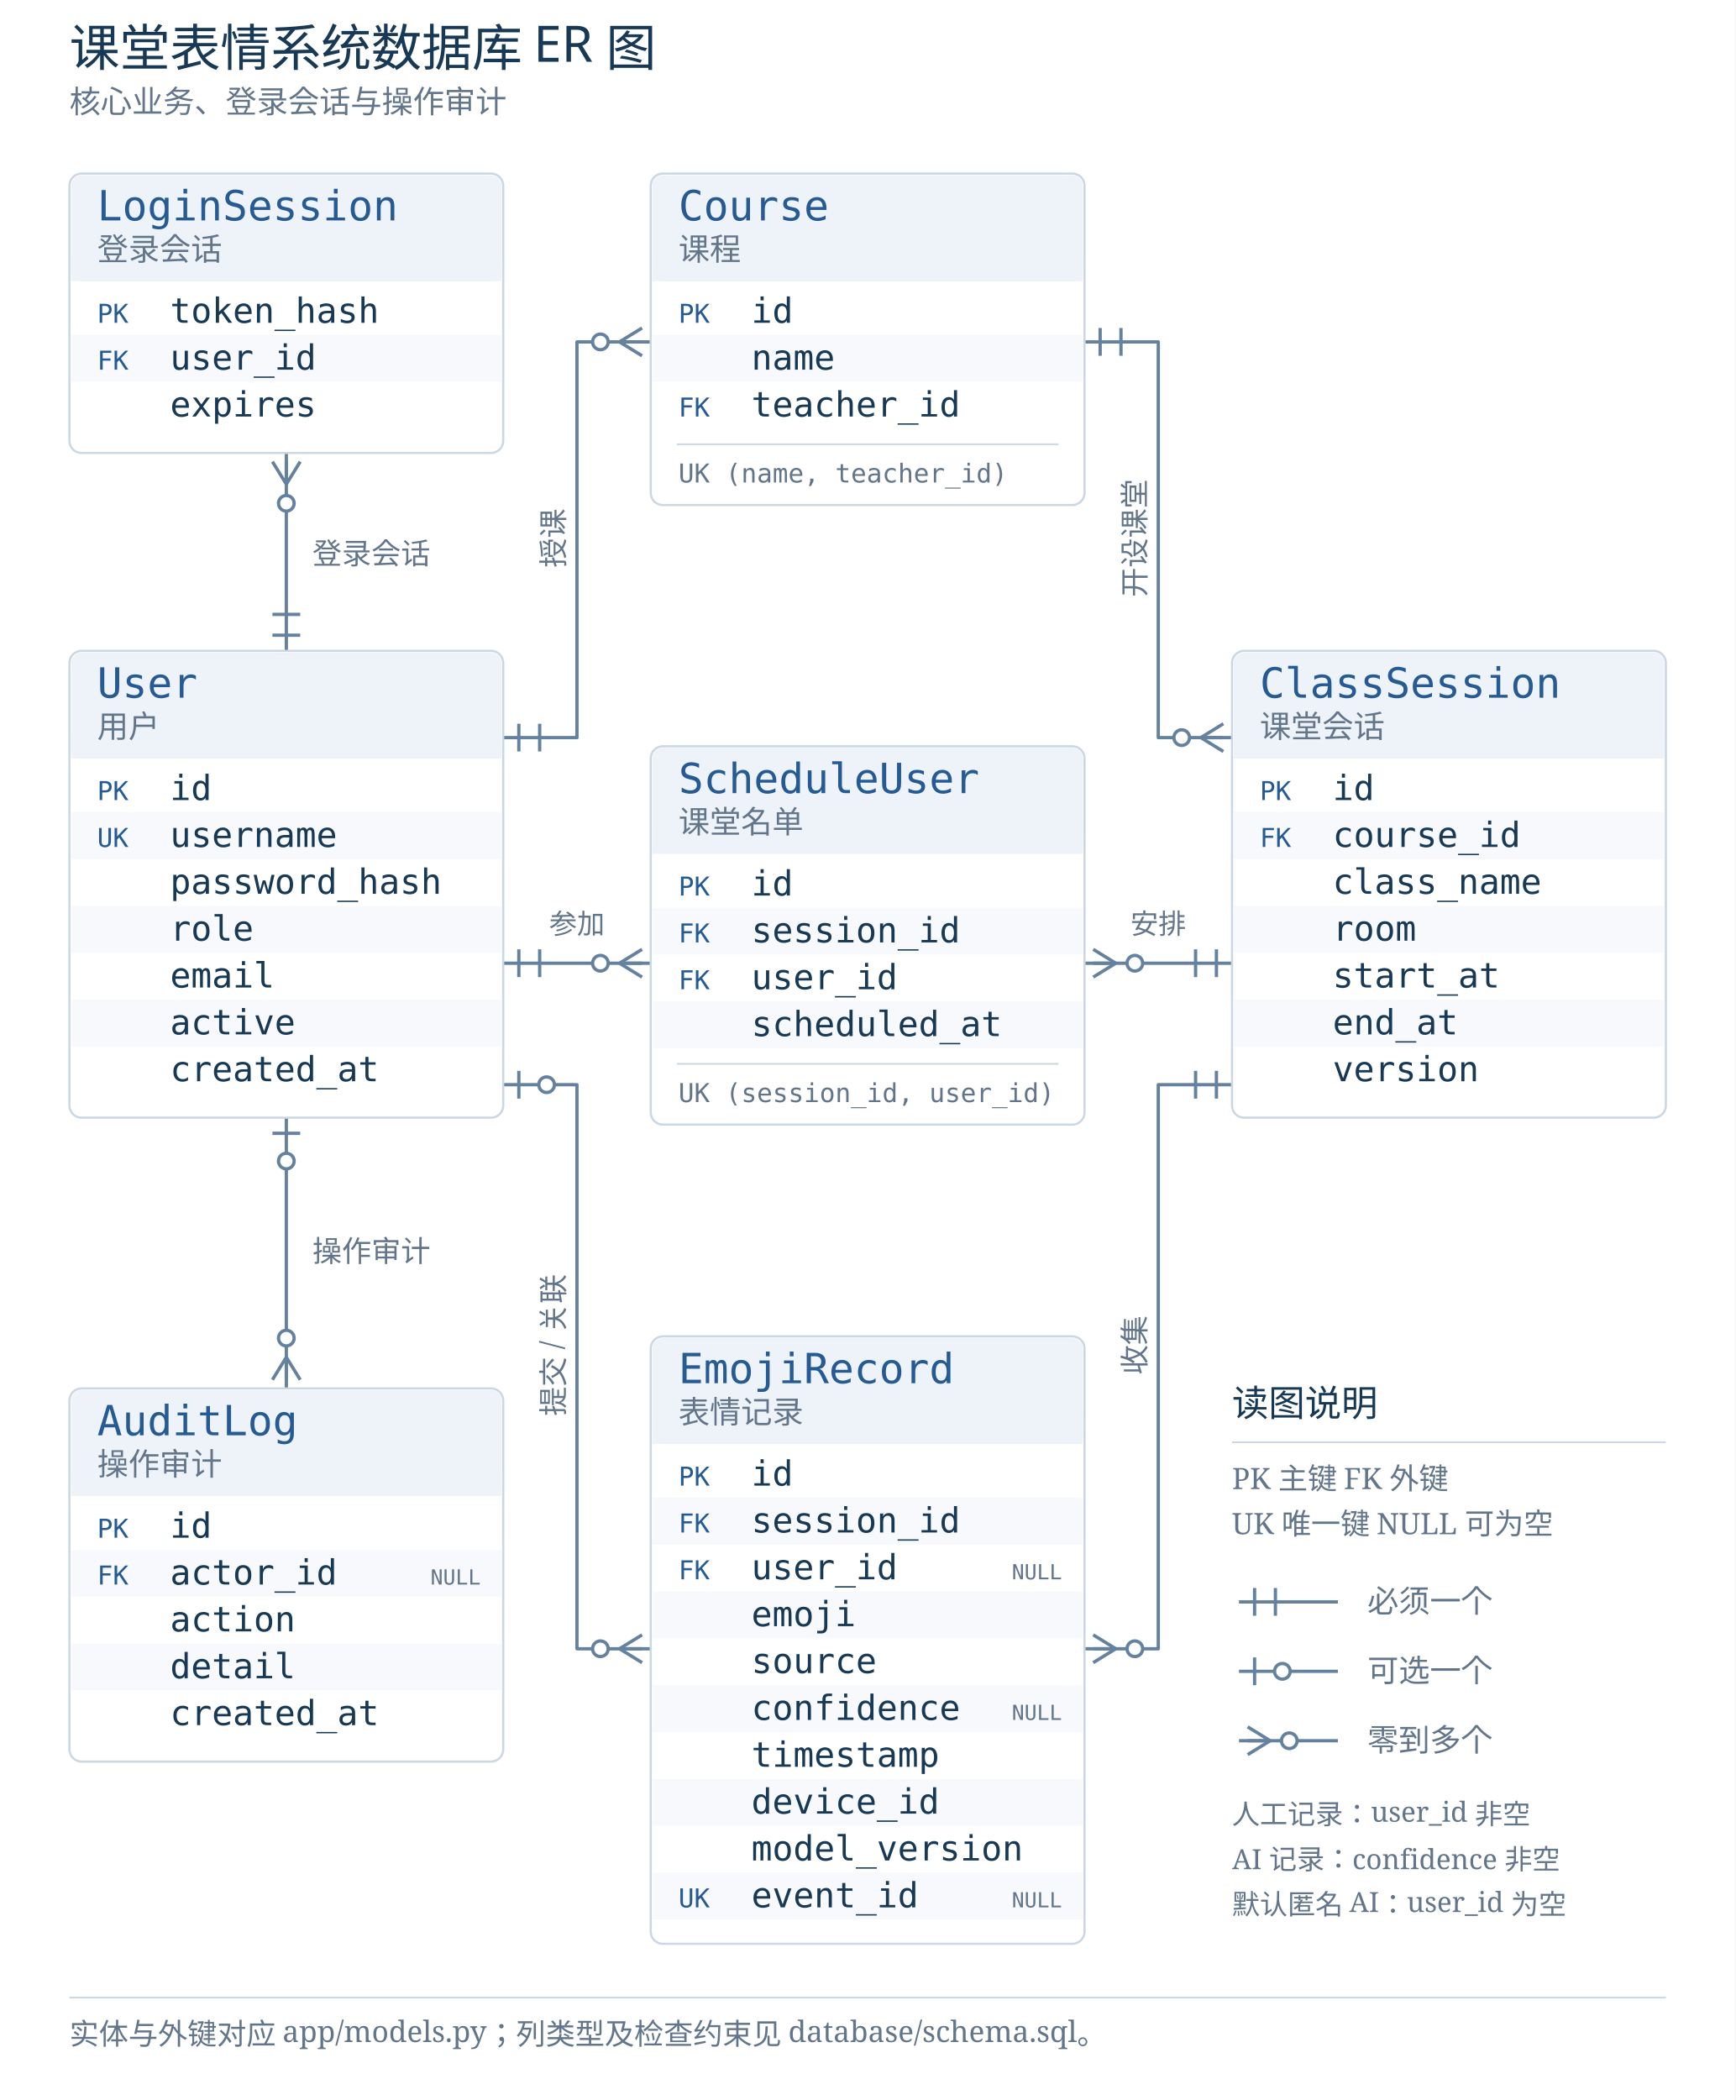
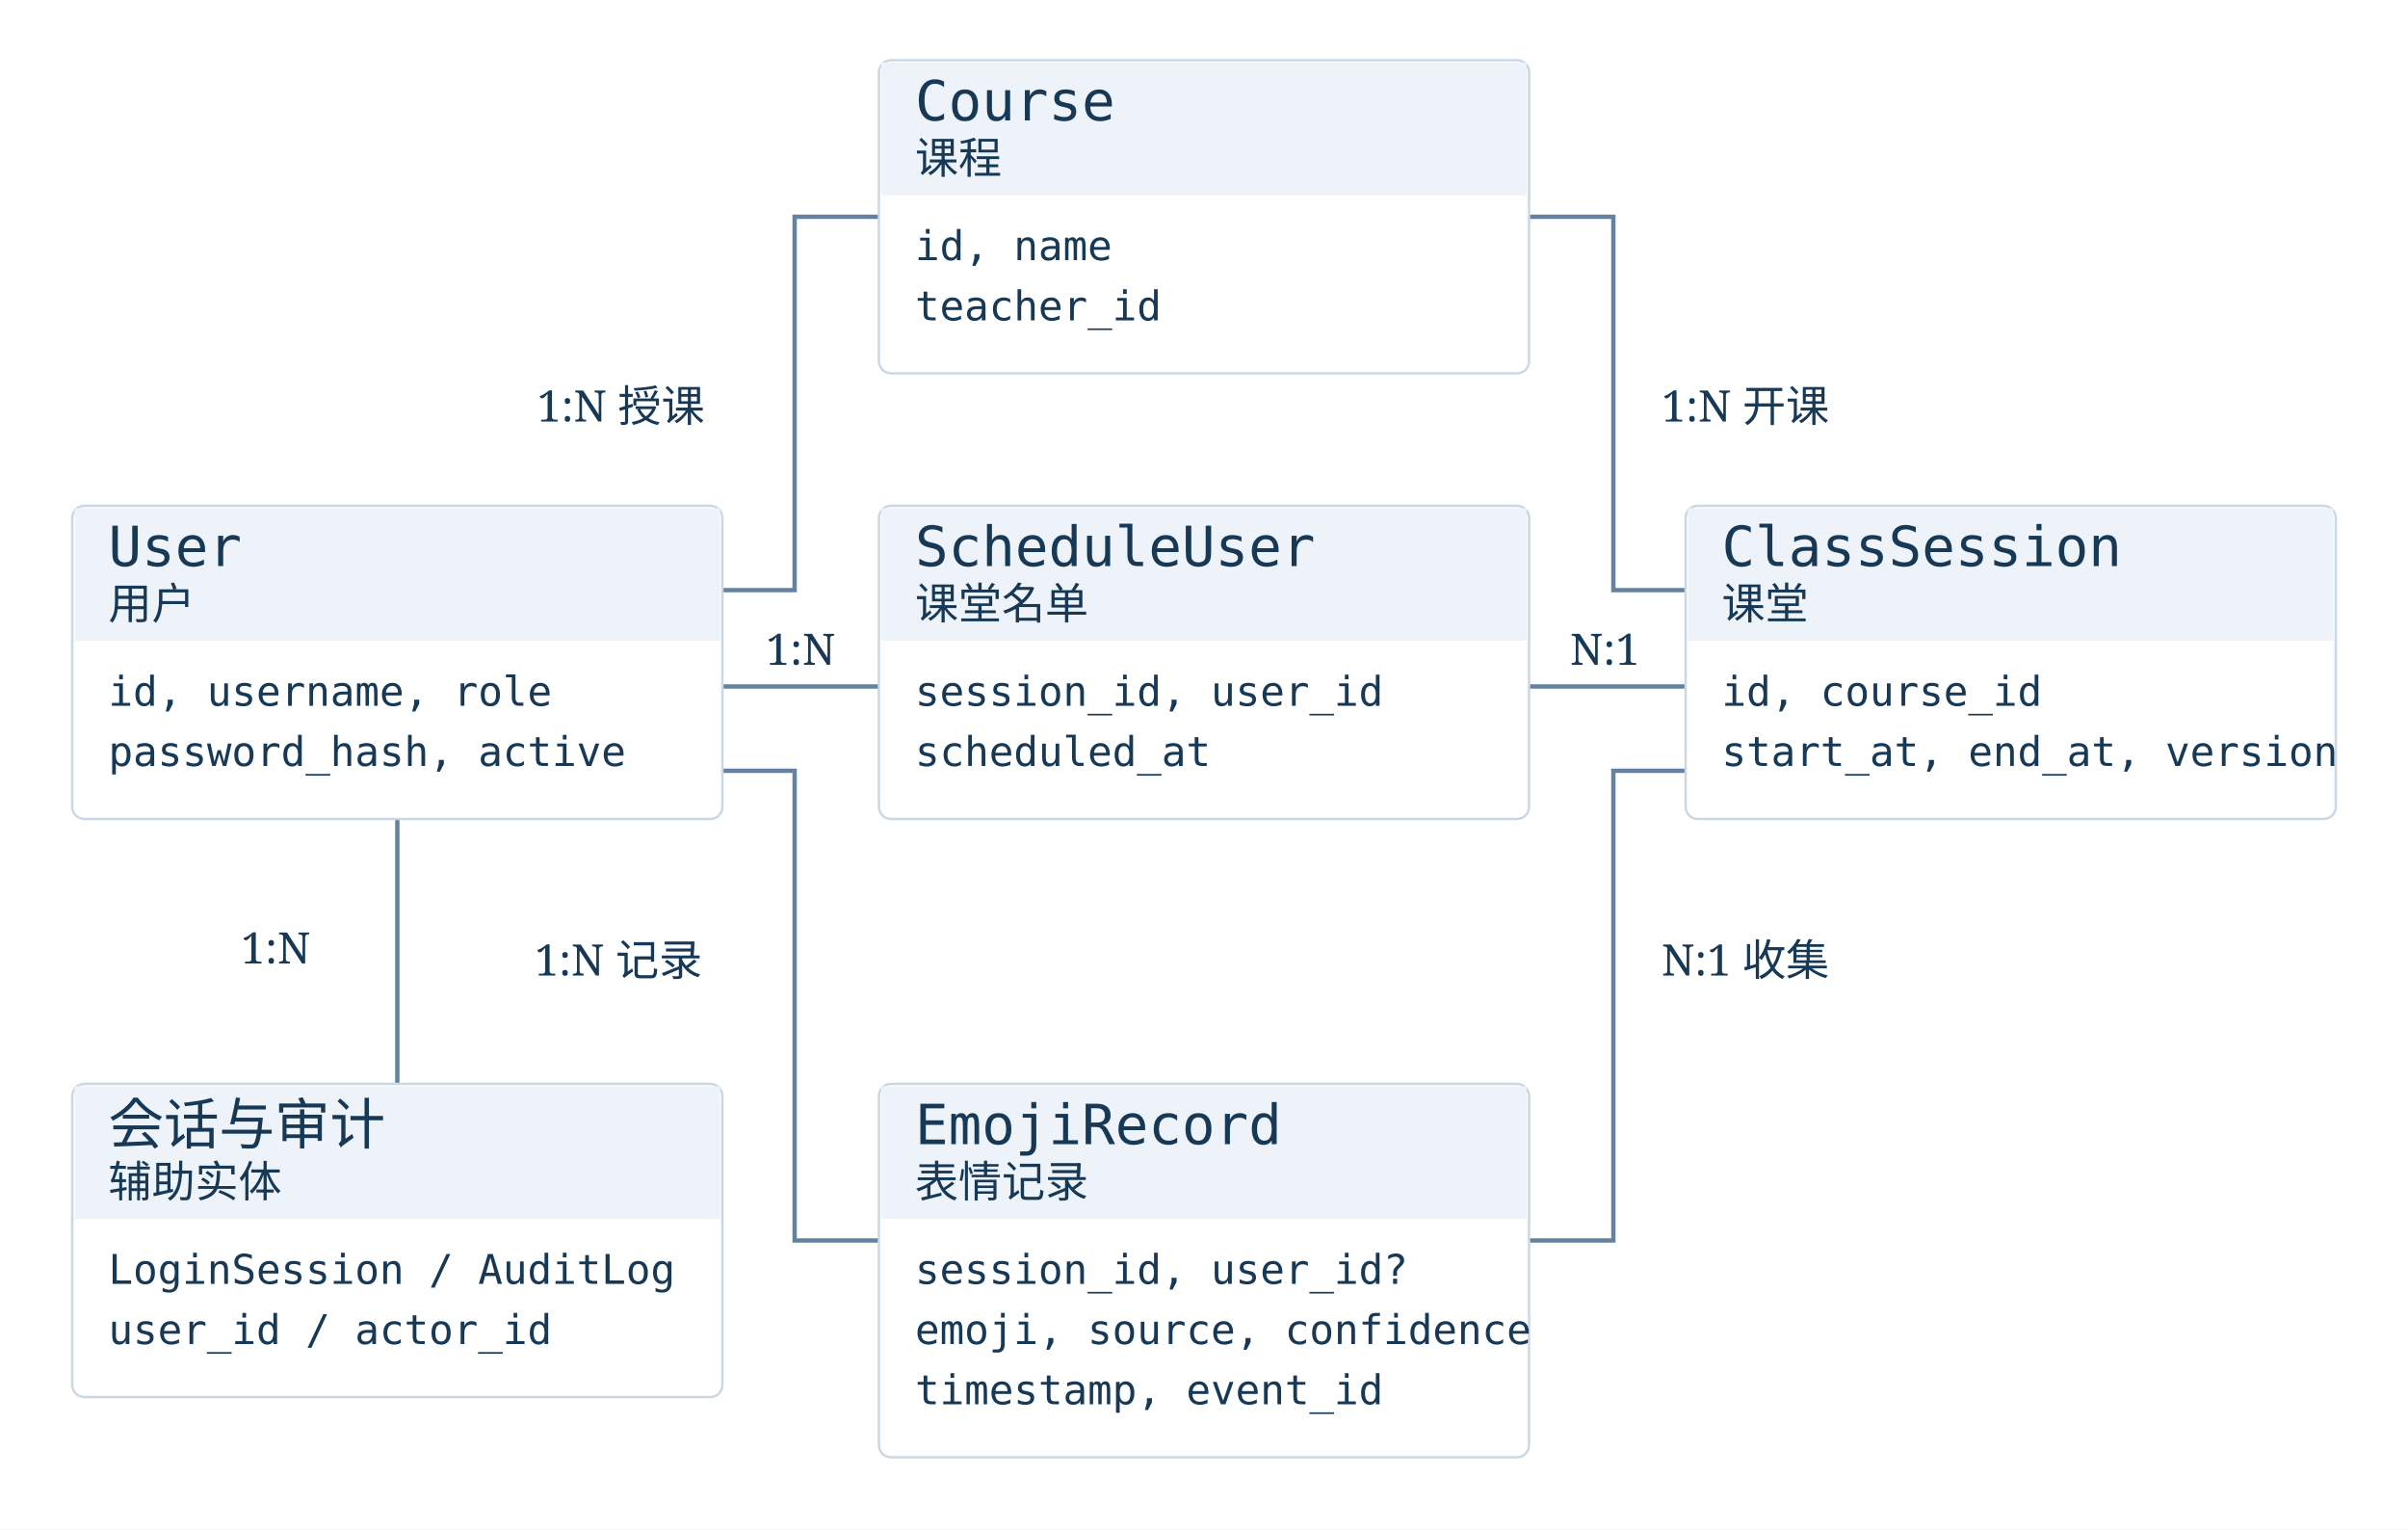
- <svg xmlns="http://www.w3.org/2000/svg" width="1000" height="1210" viewBox="0 0 1000 1210">
+ <svg xmlns="http://www.w3.org/2000/svg" width="1000" height="635" viewBox="0 0 1000 635">
  <rect width="100%" height="100%" fill="white" />
-   <text x="40" y="38" font-family="SimHei, sans-serif" font-size="29" text-anchor="start" fill="#173955">课堂表情系统数据库 ER 图</text>
-   <text x="40" y="65" font-family="SimSun, serif" font-size="18" text-anchor="start" fill="#62758A">核心业务、登录会话与操作审计</text>
-   <polyline points="165,375 165,261" fill="none" stroke="#64829F" stroke-width="1.9" stroke-linejoin="round" />
-   <polyline points="157,366 173,366" fill="none" stroke="#64829F" stroke-width="1.9" stroke-linejoin="round" />
-   <polyline points="157,354 173,354" fill="none" stroke="#64829F" stroke-width="1.9" stroke-linejoin="round" />
-   <polyline points="173,266 165,279" fill="none" stroke="#64829F" stroke-width="1.9" stroke-linejoin="round" />
-   <polyline points="165,266 165,279" fill="none" stroke="#64829F" stroke-width="1.9" stroke-linejoin="round" />
-   <polyline points="157,266 165,279" fill="none" stroke="#64829F" stroke-width="1.9" stroke-linejoin="round" />
-   <circle cx="165" cy="290" r="4.5" fill="white" stroke="#64829F" stroke-width="1.9" />
-   <polyline points="290,425 332.5,425 332.5,197 375,197" fill="none" stroke="#64829F" stroke-width="1.9" stroke-linejoin="round" />
-   <polyline points="299,417 299,433" fill="none" stroke="#64829F" stroke-width="1.9" stroke-linejoin="round" />
-   <polyline points="311,417 311,433" fill="none" stroke="#64829F" stroke-width="1.9" stroke-linejoin="round" />
-   <polyline points="370,205 357,197" fill="none" stroke="#64829F" stroke-width="1.9" stroke-linejoin="round" />
-   <polyline points="370,197 357,197" fill="none" stroke="#64829F" stroke-width="1.9" stroke-linejoin="round" />
-   <polyline points="370,189 357,197" fill="none" stroke="#64829F" stroke-width="1.9" stroke-linejoin="round" />
-   <circle cx="346" cy="197" r="4.5" fill="white" stroke="#64829F" stroke-width="1.9" />
-   <polyline points="625,197 667.5,197 667.5,425 710,425" fill="none" stroke="#64829F" stroke-width="1.9" stroke-linejoin="round" />
-   <polyline points="634,189 634,205" fill="none" stroke="#64829F" stroke-width="1.9" stroke-linejoin="round" />
-   <polyline points="646,189 646,205" fill="none" stroke="#64829F" stroke-width="1.9" stroke-linejoin="round" />
-   <polyline points="705,433 692,425" fill="none" stroke="#64829F" stroke-width="1.9" stroke-linejoin="round" />
-   <polyline points="705,425 692,425" fill="none" stroke="#64829F" stroke-width="1.9" stroke-linejoin="round" />
-   <polyline points="705,417 692,425" fill="none" stroke="#64829F" stroke-width="1.9" stroke-linejoin="round" />
-   <circle cx="681" cy="425" r="4.5" fill="white" stroke="#64829F" stroke-width="1.9" />
-   <polyline points="290,555 375,555" fill="none" stroke="#64829F" stroke-width="1.9" stroke-linejoin="round" />
-   <polyline points="299,547 299,563" fill="none" stroke="#64829F" stroke-width="1.9" stroke-linejoin="round" />
-   <polyline points="311,547 311,563" fill="none" stroke="#64829F" stroke-width="1.9" stroke-linejoin="round" />
-   <polyline points="370,563 357,555" fill="none" stroke="#64829F" stroke-width="1.9" stroke-linejoin="round" />
-   <polyline points="370,555 357,555" fill="none" stroke="#64829F" stroke-width="1.9" stroke-linejoin="round" />
-   <polyline points="370,547 357,555" fill="none" stroke="#64829F" stroke-width="1.9" stroke-linejoin="round" />
-   <circle cx="346" cy="555" r="4.5" fill="white" stroke="#64829F" stroke-width="1.9" />
-   <polyline points="710,555 625,555" fill="none" stroke="#64829F" stroke-width="1.9" stroke-linejoin="round" />
-   <polyline points="701,563 701,547" fill="none" stroke="#64829F" stroke-width="1.9" stroke-linejoin="round" />
-   <polyline points="689,563 689,547" fill="none" stroke="#64829F" stroke-width="1.9" stroke-linejoin="round" />
-   <polyline points="630,547 643,555" fill="none" stroke="#64829F" stroke-width="1.9" stroke-linejoin="round" />
-   <polyline points="630,555 643,555" fill="none" stroke="#64829F" stroke-width="1.9" stroke-linejoin="round" />
-   <polyline points="630,563 643,555" fill="none" stroke="#64829F" stroke-width="1.9" stroke-linejoin="round" />
-   <circle cx="654" cy="555" r="4.5" fill="white" stroke="#64829F" stroke-width="1.9" />
-   <polyline points="290,625 332.5,625 332.5,950 375,950" fill="none" stroke="#64829F" stroke-width="1.9" stroke-linejoin="round" />
-   <polyline points="299,617 299,633" fill="none" stroke="#64829F" stroke-width="1.9" stroke-linejoin="round" />
-   <circle cx="315" cy="625" r="4.5" fill="white" stroke="#64829F" stroke-width="1.9" />
-   <polyline points="370,958 357,950" fill="none" stroke="#64829F" stroke-width="1.9" stroke-linejoin="round" />
-   <polyline points="370,950 357,950" fill="none" stroke="#64829F" stroke-width="1.9" stroke-linejoin="round" />
-   <polyline points="370,942 357,950" fill="none" stroke="#64829F" stroke-width="1.9" stroke-linejoin="round" />
-   <circle cx="346" cy="950" r="4.5" fill="white" stroke="#64829F" stroke-width="1.9" />
-   <polyline points="710,625 667.5,625 667.5,950 625,950" fill="none" stroke="#64829F" stroke-width="1.9" stroke-linejoin="round" />
-   <polyline points="701,633 701,617" fill="none" stroke="#64829F" stroke-width="1.9" stroke-linejoin="round" />
-   <polyline points="689,633 689,617" fill="none" stroke="#64829F" stroke-width="1.9" stroke-linejoin="round" />
-   <polyline points="630,942 643,950" fill="none" stroke="#64829F" stroke-width="1.9" stroke-linejoin="round" />
-   <polyline points="630,950 643,950" fill="none" stroke="#64829F" stroke-width="1.9" stroke-linejoin="round" />
-   <polyline points="630,958 643,950" fill="none" stroke="#64829F" stroke-width="1.9" stroke-linejoin="round" />
-   <circle cx="654" cy="950" r="4.5" fill="white" stroke="#64829F" stroke-width="1.9" />
-   <polyline points="165,644 165,800" fill="none" stroke="#64829F" stroke-width="1.9" stroke-linejoin="round" />
-   <polyline points="173,653 157,653" fill="none" stroke="#64829F" stroke-width="1.9" stroke-linejoin="round" />
-   <circle cx="165" cy="669" r="4.5" fill="white" stroke="#64829F" stroke-width="1.9" />
-   <polyline points="157,795 165,782" fill="none" stroke="#64829F" stroke-width="1.9" stroke-linejoin="round" />
-   <polyline points="165,795 165,782" fill="none" stroke="#64829F" stroke-width="1.9" stroke-linejoin="round" />
-   <polyline points="173,795 165,782" fill="none" stroke="#64829F" stroke-width="1.9" stroke-linejoin="round" />
-   <circle cx="165" cy="771" r="4.5" fill="white" stroke="#64829F" stroke-width="1.9" />
-   <rect x="40" y="100" width="250" height="161" rx="7" fill="white" stroke="#CBD7E3" stroke-width="1.25" />
-   <rect x="41" y="101" width="248" height="61" rx="6" fill="#EDF3F9" stroke="none" stroke-width="1.25" />
-   <rect x="41" y="148" width="248" height="14" rx="0" fill="#EDF3F9" stroke="none" stroke-width="1.25" />
-   <text x="56" y="127" font-family="Consolas, monospace" font-size="24" text-anchor="start" fill="#255A94">LoginSession</text>
-   <text x="56" y="150" font-family="SimHei, sans-serif" font-size="18" text-anchor="start" fill="#62758A">登录会话</text>
-   <text x="56" y="186" font-family="Consolas, monospace" font-size="15" text-anchor="start" fill="#255A94">PK</text>
-   <text x="98" y="186" font-family="Consolas, monospace" font-size="20" text-anchor="start" fill="#173955">token_hash</text>
-   <rect x="41" y="193" width="248" height="27" rx="0" fill="#F7F9FC" stroke="none" stroke-width="1.25" />
-   <text x="56" y="213" font-family="Consolas, monospace" font-size="15" text-anchor="start" fill="#255A94">FK</text>
-   <text x="98" y="213" font-family="Consolas, monospace" font-size="20" text-anchor="start" fill="#173955">user_id</text>
-   <text x="98" y="240" font-family="Consolas, monospace" font-size="20" text-anchor="start" fill="#173955">expires</text>
-   <rect x="375" y="100" width="250" height="191" rx="7" fill="white" stroke="#CBD7E3" stroke-width="1.25" />
-   <rect x="376" y="101" width="248" height="61" rx="6" fill="#EDF3F9" stroke="none" stroke-width="1.25" />
-   <rect x="376" y="148" width="248" height="14" rx="0" fill="#EDF3F9" stroke="none" stroke-width="1.25" />
-   <text x="391" y="127" font-family="Consolas, monospace" font-size="24" text-anchor="start" fill="#255A94">Course</text>
-   <text x="391" y="150" font-family="SimHei, sans-serif" font-size="18" text-anchor="start" fill="#62758A">课程</text>
-   <text x="391" y="186" font-family="Consolas, monospace" font-size="15" text-anchor="start" fill="#255A94">PK</text>
-   <text x="433" y="186" font-family="Consolas, monospace" font-size="20" text-anchor="start" fill="#173955">id</text>
-   <rect x="376" y="193" width="248" height="27" rx="0" fill="#F7F9FC" stroke="none" stroke-width="1.25" />
-   <text x="433" y="213" font-family="Consolas, monospace" font-size="20" text-anchor="start" fill="#173955">name</text>
-   <text x="391" y="240" font-family="Consolas, monospace" font-size="15" text-anchor="start" fill="#255A94">FK</text>
-   <text x="433" y="240" font-family="Consolas, monospace" font-size="20" text-anchor="start" fill="#173955">teacher_id</text>
-   <polyline points="390,256 610,256" fill="none" stroke="#CBD7E3" stroke-width="1" stroke-linejoin="round" />
-   <text x="391" y="278" font-family="Consolas, monospace" font-size="15" text-anchor="start" fill="#62758A">UK (name, teacher_id)</text>
-   <rect x="40" y="375" width="250" height="269" rx="7" fill="white" stroke="#CBD7E3" stroke-width="1.25" />
-   <rect x="41" y="376" width="248" height="61" rx="6" fill="#EDF3F9" stroke="none" stroke-width="1.25" />
-   <rect x="41" y="423" width="248" height="14" rx="0" fill="#EDF3F9" stroke="none" stroke-width="1.25" />
-   <text x="56" y="402" font-family="Consolas, monospace" font-size="24" text-anchor="start" fill="#255A94">User</text>
-   <text x="56" y="425" font-family="SimHei, sans-serif" font-size="18" text-anchor="start" fill="#62758A">用户</text>
-   <text x="56" y="461" font-family="Consolas, monospace" font-size="15" text-anchor="start" fill="#255A94">PK</text>
-   <text x="98" y="461" font-family="Consolas, monospace" font-size="20" text-anchor="start" fill="#173955">id</text>
-   <rect x="41" y="468" width="248" height="27" rx="0" fill="#F7F9FC" stroke="none" stroke-width="1.25" />
-   <text x="56" y="488" font-family="Consolas, monospace" font-size="15" text-anchor="start" fill="#255A94">UK</text>
-   <text x="98" y="488" font-family="Consolas, monospace" font-size="20" text-anchor="start" fill="#173955">username</text>
-   <text x="98" y="515" font-family="Consolas, monospace" font-size="20" text-anchor="start" fill="#173955">password_hash</text>
-   <rect x="41" y="522" width="248" height="27" rx="0" fill="#F7F9FC" stroke="none" stroke-width="1.25" />
-   <text x="98" y="542" font-family="Consolas, monospace" font-size="20" text-anchor="start" fill="#173955">role</text>
-   <text x="98" y="569" font-family="Consolas, monospace" font-size="20" text-anchor="start" fill="#173955">email</text>
-   <rect x="41" y="576" width="248" height="27" rx="0" fill="#F7F9FC" stroke="none" stroke-width="1.25" />
-   <text x="98" y="596" font-family="Consolas, monospace" font-size="20" text-anchor="start" fill="#173955">active</text>
-   <text x="98" y="623" font-family="Consolas, monospace" font-size="20" text-anchor="start" fill="#173955">created_at</text>
-   <rect x="710" y="375" width="250" height="269" rx="7" fill="white" stroke="#CBD7E3" stroke-width="1.25" />
-   <rect x="711" y="376" width="248" height="61" rx="6" fill="#EDF3F9" stroke="none" stroke-width="1.25" />
-   <rect x="711" y="423" width="248" height="14" rx="0" fill="#EDF3F9" stroke="none" stroke-width="1.25" />
-   <text x="726" y="402" font-family="Consolas, monospace" font-size="24" text-anchor="start" fill="#255A94">ClassSession</text>
-   <text x="726" y="425" font-family="SimHei, sans-serif" font-size="18" text-anchor="start" fill="#62758A">课堂会话</text>
-   <text x="726" y="461" font-family="Consolas, monospace" font-size="15" text-anchor="start" fill="#255A94">PK</text>
-   <text x="768" y="461" font-family="Consolas, monospace" font-size="20" text-anchor="start" fill="#173955">id</text>
-   <rect x="711" y="468" width="248" height="27" rx="0" fill="#F7F9FC" stroke="none" stroke-width="1.25" />
-   <text x="726" y="488" font-family="Consolas, monospace" font-size="15" text-anchor="start" fill="#255A94">FK</text>
-   <text x="768" y="488" font-family="Consolas, monospace" font-size="20" text-anchor="start" fill="#173955">course_id</text>
-   <text x="768" y="515" font-family="Consolas, monospace" font-size="20" text-anchor="start" fill="#173955">class_name</text>
-   <rect x="711" y="522" width="248" height="27" rx="0" fill="#F7F9FC" stroke="none" stroke-width="1.25" />
-   <text x="768" y="542" font-family="Consolas, monospace" font-size="20" text-anchor="start" fill="#173955">room</text>
-   <text x="768" y="569" font-family="Consolas, monospace" font-size="20" text-anchor="start" fill="#173955">start_at</text>
-   <rect x="711" y="576" width="248" height="27" rx="0" fill="#F7F9FC" stroke="none" stroke-width="1.25" />
-   <text x="768" y="596" font-family="Consolas, monospace" font-size="20" text-anchor="start" fill="#173955">end_at</text>
-   <text x="768" y="623" font-family="Consolas, monospace" font-size="20" text-anchor="start" fill="#173955">version</text>
-   <rect x="375" y="430" width="250" height="218" rx="7" fill="white" stroke="#CBD7E3" stroke-width="1.25" />
-   <rect x="376" y="431" width="248" height="61" rx="6" fill="#EDF3F9" stroke="none" stroke-width="1.25" />
-   <rect x="376" y="478" width="248" height="14" rx="0" fill="#EDF3F9" stroke="none" stroke-width="1.25" />
-   <text x="391" y="457" font-family="Consolas, monospace" font-size="24" text-anchor="start" fill="#255A94">ScheduleUser</text>
-   <text x="391" y="480" font-family="SimHei, sans-serif" font-size="18" text-anchor="start" fill="#62758A">课堂名单</text>
-   <text x="391" y="516" font-family="Consolas, monospace" font-size="15" text-anchor="start" fill="#255A94">PK</text>
-   <text x="433" y="516" font-family="Consolas, monospace" font-size="20" text-anchor="start" fill="#173955">id</text>
-   <rect x="376" y="523" width="248" height="27" rx="0" fill="#F7F9FC" stroke="none" stroke-width="1.25" />
-   <text x="391" y="543" font-family="Consolas, monospace" font-size="15" text-anchor="start" fill="#255A94">FK</text>
-   <text x="433" y="543" font-family="Consolas, monospace" font-size="20" text-anchor="start" fill="#173955">session_id</text>
-   <text x="391" y="570" font-family="Consolas, monospace" font-size="15" text-anchor="start" fill="#255A94">FK</text>
-   <text x="433" y="570" font-family="Consolas, monospace" font-size="20" text-anchor="start" fill="#173955">user_id</text>
-   <rect x="376" y="577" width="248" height="27" rx="0" fill="#F7F9FC" stroke="none" stroke-width="1.25" />
-   <text x="433" y="597" font-family="Consolas, monospace" font-size="20" text-anchor="start" fill="#173955">scheduled_at</text>
-   <polyline points="390,613 610,613" fill="none" stroke="#CBD7E3" stroke-width="1" stroke-linejoin="round" />
-   <text x="391" y="635" font-family="Consolas, monospace" font-size="15" text-anchor="start" fill="#62758A">UK (session_id, user_id)</text>
-   <rect x="375" y="770" width="250" height="350" rx="7" fill="white" stroke="#CBD7E3" stroke-width="1.25" />
-   <rect x="376" y="771" width="248" height="61" rx="6" fill="#EDF3F9" stroke="none" stroke-width="1.25" />
-   <rect x="376" y="818" width="248" height="14" rx="0" fill="#EDF3F9" stroke="none" stroke-width="1.25" />
-   <text x="391" y="797" font-family="Consolas, monospace" font-size="24" text-anchor="start" fill="#255A94">EmojiRecord</text>
-   <text x="391" y="820" font-family="SimHei, sans-serif" font-size="18" text-anchor="start" fill="#62758A">表情记录</text>
-   <text x="391" y="856" font-family="Consolas, monospace" font-size="15" text-anchor="start" fill="#255A94">PK</text>
-   <text x="433" y="856" font-family="Consolas, monospace" font-size="20" text-anchor="start" fill="#173955">id</text>
-   <rect x="376" y="863" width="248" height="27" rx="0" fill="#F7F9FC" stroke="none" stroke-width="1.25" />
-   <text x="391" y="883" font-family="Consolas, monospace" font-size="15" text-anchor="start" fill="#255A94">FK</text>
-   <text x="433" y="883" font-family="Consolas, monospace" font-size="20" text-anchor="start" fill="#173955">session_id</text>
-   <text x="391" y="910" font-family="Consolas, monospace" font-size="15" text-anchor="start" fill="#255A94">FK</text>
-   <text x="433" y="910" font-family="Consolas, monospace" font-size="20" text-anchor="start" fill="#173955">user_id</text>
-   <text x="612" y="910" font-family="Consolas, monospace" font-size="12" text-anchor="end" fill="#62758A">NULL</text>
-   <rect x="376" y="917" width="248" height="27" rx="0" fill="#F7F9FC" stroke="none" stroke-width="1.25" />
-   <text x="433" y="937" font-family="Consolas, monospace" font-size="20" text-anchor="start" fill="#173955">emoji</text>
-   <text x="433" y="964" font-family="Consolas, monospace" font-size="20" text-anchor="start" fill="#173955">source</text>
-   <rect x="376" y="971" width="248" height="27" rx="0" fill="#F7F9FC" stroke="none" stroke-width="1.25" />
-   <text x="433" y="991" font-family="Consolas, monospace" font-size="20" text-anchor="start" fill="#173955">confidence</text>
-   <text x="612" y="991" font-family="Consolas, monospace" font-size="12" text-anchor="end" fill="#62758A">NULL</text>
-   <text x="433" y="1018" font-family="Consolas, monospace" font-size="20" text-anchor="start" fill="#173955">timestamp</text>
-   <rect x="376" y="1025" width="248" height="27" rx="0" fill="#F7F9FC" stroke="none" stroke-width="1.25" />
-   <text x="433" y="1045" font-family="Consolas, monospace" font-size="20" text-anchor="start" fill="#173955">device_id</text>
-   <text x="433" y="1072" font-family="Consolas, monospace" font-size="20" text-anchor="start" fill="#173955">model_version</text>
-   <rect x="376" y="1079" width="248" height="27" rx="0" fill="#F7F9FC" stroke="none" stroke-width="1.25" />
-   <text x="391" y="1099" font-family="Consolas, monospace" font-size="15" text-anchor="start" fill="#255A94">UK</text>
-   <text x="433" y="1099" font-family="Consolas, monospace" font-size="20" text-anchor="start" fill="#173955">event_id</text>
-   <text x="612" y="1099" font-family="Consolas, monospace" font-size="12" text-anchor="end" fill="#62758A">NULL</text>
-   <rect x="40" y="800" width="250" height="215" rx="7" fill="white" stroke="#CBD7E3" stroke-width="1.25" />
-   <rect x="41" y="801" width="248" height="61" rx="6" fill="#EDF3F9" stroke="none" stroke-width="1.25" />
-   <rect x="41" y="848" width="248" height="14" rx="0" fill="#EDF3F9" stroke="none" stroke-width="1.25" />
-   <text x="56" y="827" font-family="Consolas, monospace" font-size="24" text-anchor="start" fill="#255A94">AuditLog</text>
-   <text x="56" y="850" font-family="SimHei, sans-serif" font-size="18" text-anchor="start" fill="#62758A">操作审计</text>
-   <text x="56" y="886" font-family="Consolas, monospace" font-size="15" text-anchor="start" fill="#255A94">PK</text>
-   <text x="98" y="886" font-family="Consolas, monospace" font-size="20" text-anchor="start" fill="#173955">id</text>
-   <rect x="41" y="893" width="248" height="27" rx="0" fill="#F7F9FC" stroke="none" stroke-width="1.25" />
-   <text x="56" y="913" font-family="Consolas, monospace" font-size="15" text-anchor="start" fill="#255A94">FK</text>
-   <text x="98" y="913" font-family="Consolas, monospace" font-size="20" text-anchor="start" fill="#173955">actor_id</text>
-   <text x="277" y="913" font-family="Consolas, monospace" font-size="12" text-anchor="end" fill="#62758A">NULL</text>
-   <text x="98" y="940" font-family="Consolas, monospace" font-size="20" text-anchor="start" fill="#173955">action</text>
-   <rect x="41" y="947" width="248" height="27" rx="0" fill="#F7F9FC" stroke="none" stroke-width="1.25" />
-   <text x="98" y="967" font-family="Consolas, monospace" font-size="20" text-anchor="start" fill="#173955">detail</text>
-   <text x="98" y="994" font-family="Consolas, monospace" font-size="20" text-anchor="start" fill="#173955">created_at</text>
-   <text x="180" y="325" font-family="SimSun, serif" font-size="17" text-anchor="start" fill="#62758A">登录会话</text>
-   <text x="325" y="310" font-family="SimSun, serif" font-size="17" text-anchor="middle" fill="#62758A" transform="rotate(-90 325 310)">授课</text>
-   <text x="660" y="310" font-family="SimSun, serif" font-size="17" text-anchor="middle" fill="#62758A" transform="rotate(-90 660 310)">开设课堂</text>
-   <text x="332.5" y="538" font-family="SimSun, serif" font-size="16" text-anchor="middle" fill="#62758A">参加</text>
-   <text x="667.5" y="538" font-family="SimSun, serif" font-size="16" text-anchor="middle" fill="#62758A">安排</text>
-   <text x="325" y="775" font-family="SimSun, serif" font-size="17" text-anchor="middle" fill="#62758A" transform="rotate(-90 325 775)">提交 / 关联</text>
-   <text x="660" y="775" font-family="SimSun, serif" font-size="17" text-anchor="middle" fill="#62758A" transform="rotate(-90 660 775)">收集</text>
-   <text x="180" y="727" font-family="SimSun, serif" font-size="17" text-anchor="start" fill="#62758A">操作审计</text>
-   <text x="710" y="816" font-family="SimHei, sans-serif" font-size="21" text-anchor="start" fill="#173955">读图说明</text>
-   <polyline points="710,831 960,831" fill="none" stroke="#CBD7E3" stroke-width="1" stroke-linejoin="round" />
-   <text x="710" y="858" font-family="SimSun, serif" font-size="17" text-anchor="start" fill="#62758A">PK 主键    FK 外键</text>
-   <text x="710" y="884" font-family="SimSun, serif" font-size="17" text-anchor="start" fill="#62758A">UK 唯一键   NULL 可为空</text>
-   <polyline points="714,923 771,923" fill="none" stroke="#64829F" stroke-width="1.9" stroke-linejoin="round" />
-   <polyline points="723,915 723,931" fill="none" stroke="#64829F" stroke-width="1.9" stroke-linejoin="round" />
-   <polyline points="735,915 735,931" fill="none" stroke="#64829F" stroke-width="1.9" stroke-linejoin="round" />
-   <text x="788" y="929" font-family="SimSun, serif" font-size="18" text-anchor="start" fill="#62758A">必须一个</text>
-   <polyline points="714,963 771,963" fill="none" stroke="#64829F" stroke-width="1.9" stroke-linejoin="round" />
-   <polyline points="723,955 723,971" fill="none" stroke="#64829F" stroke-width="1.9" stroke-linejoin="round" />
-   <circle cx="739" cy="963" r="4.5" fill="white" stroke="#64829F" stroke-width="1.9" />
-   <text x="788" y="969" font-family="SimSun, serif" font-size="18" text-anchor="start" fill="#62758A">可选一个</text>
-   <polyline points="714,1003 771,1003" fill="none" stroke="#64829F" stroke-width="1.9" stroke-linejoin="round" />
-   <polyline points="719,995 732,1003" fill="none" stroke="#64829F" stroke-width="1.9" stroke-linejoin="round" />
-   <polyline points="719,1003 732,1003" fill="none" stroke="#64829F" stroke-width="1.9" stroke-linejoin="round" />
-   <polyline points="719,1011 732,1003" fill="none" stroke="#64829F" stroke-width="1.9" stroke-linejoin="round" />
-   <circle cx="743" cy="1003" r="4.5" fill="white" stroke="#64829F" stroke-width="1.9" />
-   <text x="788" y="1009" font-family="SimSun, serif" font-size="18" text-anchor="start" fill="#62758A">零到多个</text>
-   <text x="710" y="1051" font-family="SimSun, serif" font-size="16" text-anchor="start" fill="#62758A">人工记录：user_id 非空</text>
-   <text x="710" y="1077" font-family="SimSun, serif" font-size="16" text-anchor="start" fill="#62758A">AI 记录：confidence 非空</text>
-   <text x="710" y="1103" font-family="SimSun, serif" font-size="16" text-anchor="start" fill="#62758A">默认匿名 AI：user_id 为空</text>
-   <polyline points="40,1151 960,1151" fill="none" stroke="#CBD7E3" stroke-width="1" stroke-linejoin="round" />
-   <text x="40" y="1178" font-family="SimSun, serif" font-size="17" text-anchor="start" fill="#62758A">实体与外键对应 app/models.py；列类型及检查约束见 database/schema.sql。</text>
+   <polyline points="300,245 330,245 330,90 365,90" fill="none" stroke="#64829F" stroke-width="1.8" />
+   <polyline points="635,90 670,90 670,245 700,245" fill="none" stroke="#64829F" stroke-width="1.8" />
+   <polyline points="300,285 365,285" fill="none" stroke="#64829F" stroke-width="1.8" />
+   <polyline points="700,285 635,285" fill="none" stroke="#64829F" stroke-width="1.8" />
+   <polyline points="300,320 330,320 330,515 365,515" fill="none" stroke="#64829F" stroke-width="1.8" />
+   <polyline points="700,320 670,320 670,515 635,515" fill="none" stroke="#64829F" stroke-width="1.8" />
+   <polyline points="165,340 165,450" fill="none" stroke="#64829F" stroke-width="1.8" />
+   <rect x="30" y="210" width="270" height="130" rx="5" fill="white" stroke="#CBD7E3" />
+   <rect x="31" y="211" width="268" height="55" fill="#EDF3F9" />
+   <text x="45" y="235" font-family="Consolas, monospace" font-size="23" text-anchor="start" fill="#173955">User</text>
+   <text x="45" y="257" font-family="SimSun, serif" font-size="18" text-anchor="start" fill="#173955">用户</text>
+   <text x="45" y="293" font-family="Consolas, monospace" font-size="17" text-anchor="start" fill="#173955">id, username, role</text>
+   <text x="45" y="318" font-family="Consolas, monospace" font-size="17" text-anchor="start" fill="#173955">password_hash, active</text>
+   <rect x="365" y="25" width="270" height="130" rx="5" fill="white" stroke="#CBD7E3" />
+   <rect x="366" y="26" width="268" height="55" fill="#EDF3F9" />
+   <text x="380" y="50" font-family="Consolas, monospace" font-size="23" text-anchor="start" fill="#173955">Course</text>
+   <text x="380" y="72" font-family="SimSun, serif" font-size="18" text-anchor="start" fill="#173955">课程</text>
+   <text x="380" y="108" font-family="Consolas, monospace" font-size="17" text-anchor="start" fill="#173955">id, name</text>
+   <text x="380" y="133" font-family="Consolas, monospace" font-size="17" text-anchor="start" fill="#173955">teacher_id</text>
+   <rect x="700" y="210" width="270" height="130" rx="5" fill="white" stroke="#CBD7E3" />
+   <rect x="701" y="211" width="268" height="55" fill="#EDF3F9" />
+   <text x="715" y="235" font-family="Consolas, monospace" font-size="23" text-anchor="start" fill="#173955">ClassSession</text>
+   <text x="715" y="257" font-family="SimSun, serif" font-size="18" text-anchor="start" fill="#173955">课堂</text>
+   <text x="715" y="293" font-family="Consolas, monospace" font-size="17" text-anchor="start" fill="#173955">id, course_id</text>
+   <text x="715" y="318" font-family="Consolas, monospace" font-size="17" text-anchor="start" fill="#173955">start_at, end_at, version</text>
+   <rect x="365" y="210" width="270" height="130" rx="5" fill="white" stroke="#CBD7E3" />
+   <rect x="366" y="211" width="268" height="55" fill="#EDF3F9" />
+   <text x="380" y="235" font-family="Consolas, monospace" font-size="23" text-anchor="start" fill="#173955">ScheduleUser</text>
+   <text x="380" y="257" font-family="SimSun, serif" font-size="18" text-anchor="start" fill="#173955">课堂名单</text>
+   <text x="380" y="293" font-family="Consolas, monospace" font-size="17" text-anchor="start" fill="#173955">session_id, user_id</text>
+   <text x="380" y="318" font-family="Consolas, monospace" font-size="17" text-anchor="start" fill="#173955">scheduled_at</text>
+   <rect x="365" y="450" width="270" height="155" rx="5" fill="white" stroke="#CBD7E3" />
+   <rect x="366" y="451" width="268" height="55" fill="#EDF3F9" />
+   <text x="380" y="475" font-family="Consolas, monospace" font-size="23" text-anchor="start" fill="#173955">EmojiRecord</text>
+   <text x="380" y="497" font-family="SimSun, serif" font-size="18" text-anchor="start" fill="#173955">表情记录</text>
+   <text x="380" y="533" font-family="Consolas, monospace" font-size="17" text-anchor="start" fill="#173955">session_id, user_id?</text>
+   <text x="380" y="558" font-family="Consolas, monospace" font-size="17" text-anchor="start" fill="#173955">emoji, source, confidence</text>
+   <text x="380" y="583" font-family="Consolas, monospace" font-size="17" text-anchor="start" fill="#173955">timestamp, event_id</text>
+   <rect x="30" y="450" width="270" height="130" rx="5" fill="white" stroke="#CBD7E3" />
+   <rect x="31" y="451" width="268" height="55" fill="#EDF3F9" />
+   <text x="45" y="475" font-family="SimHei, sans-serif" font-size="23" text-anchor="start" fill="#173955">会话与审计</text>
+   <text x="45" y="497" font-family="SimSun, serif" font-size="18" text-anchor="start" fill="#173955">辅助实体</text>
+   <text x="45" y="533" font-family="Consolas, monospace" font-size="17" text-anchor="start" fill="#173955">LoginSession / AuditLog</text>
+   <text x="45" y="558" font-family="Consolas, monospace" font-size="17" text-anchor="start" fill="#173955">user_id / actor_id</text>
+   <text x="223" y="175" font-family="SimSun, serif" font-size="18" text-anchor="start" fill="#173955">1:N 授课</text>
+   <text x="690" y="175" font-family="SimSun, serif" font-size="18" text-anchor="start" fill="#173955">1:N 开课</text>
+   <text x="318" y="276" font-family="SimSun, serif" font-size="18" text-anchor="start" fill="#173955">1:N</text>
+   <text x="652" y="276" font-family="SimSun, serif" font-size="18" text-anchor="start" fill="#173955">N:1</text>
+   <text x="222" y="405" font-family="SimSun, serif" font-size="18" text-anchor="start" fill="#173955">1:N 记录</text>
+   <text x="690" y="405" font-family="SimSun, serif" font-size="18" text-anchor="start" fill="#173955">N:1 收集</text>
+   <text x="100" y="400" font-family="SimSun, serif" font-size="18" text-anchor="start" fill="#173955">1:N</text>
</svg>
